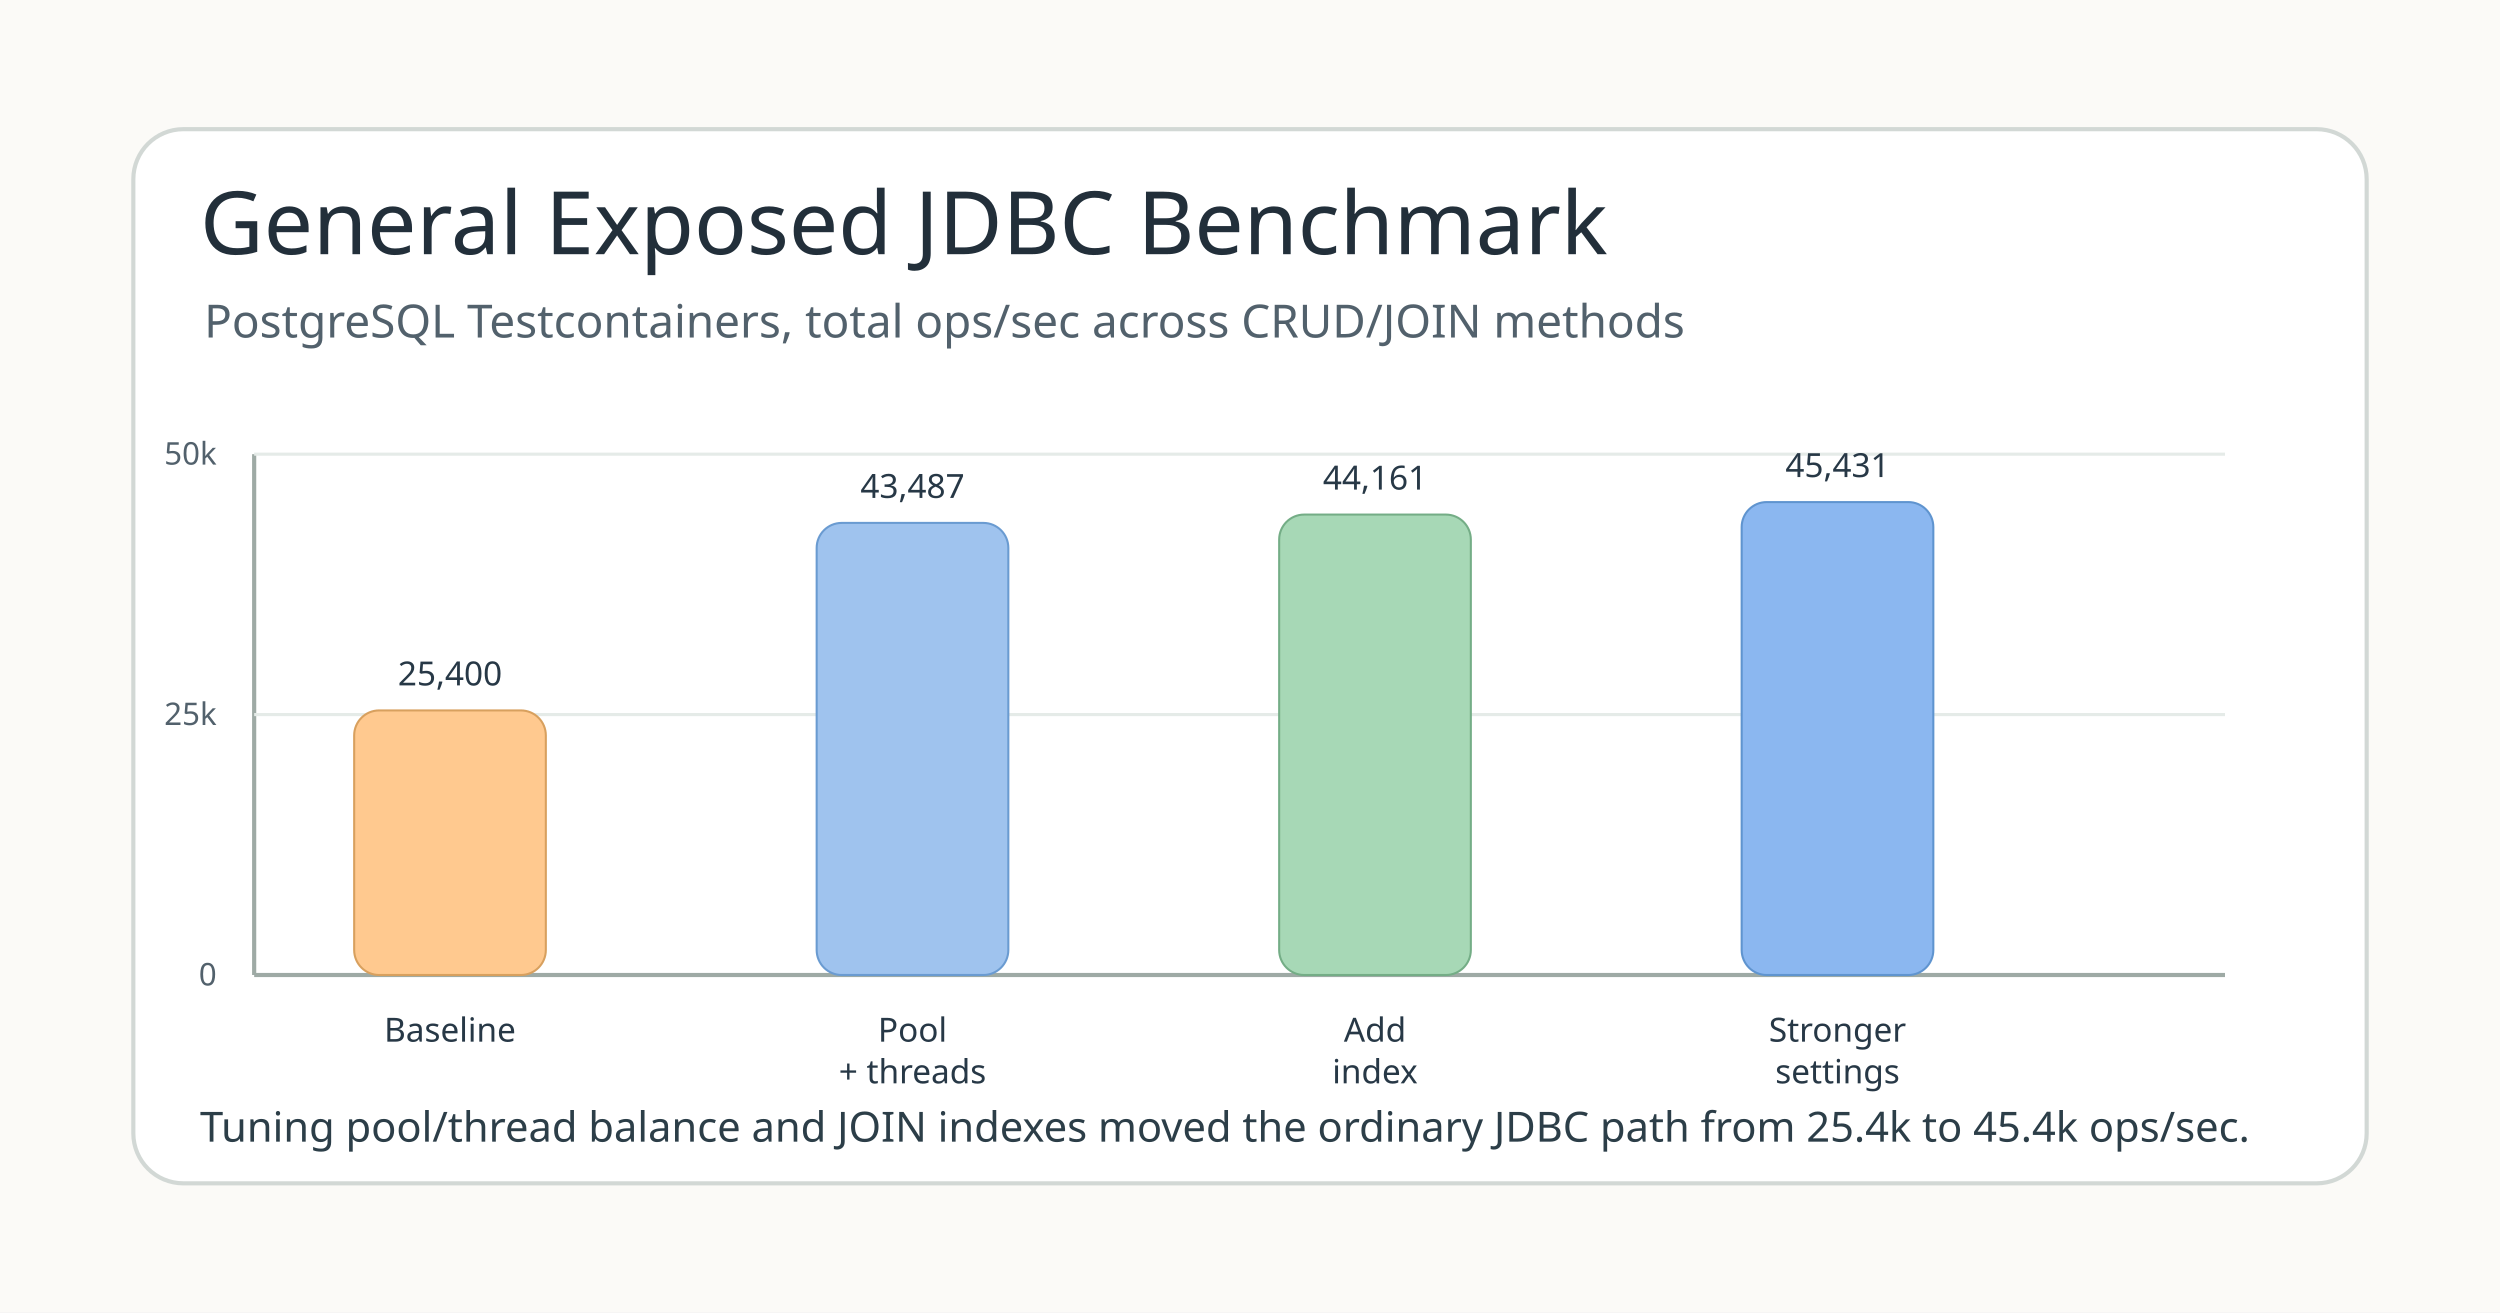
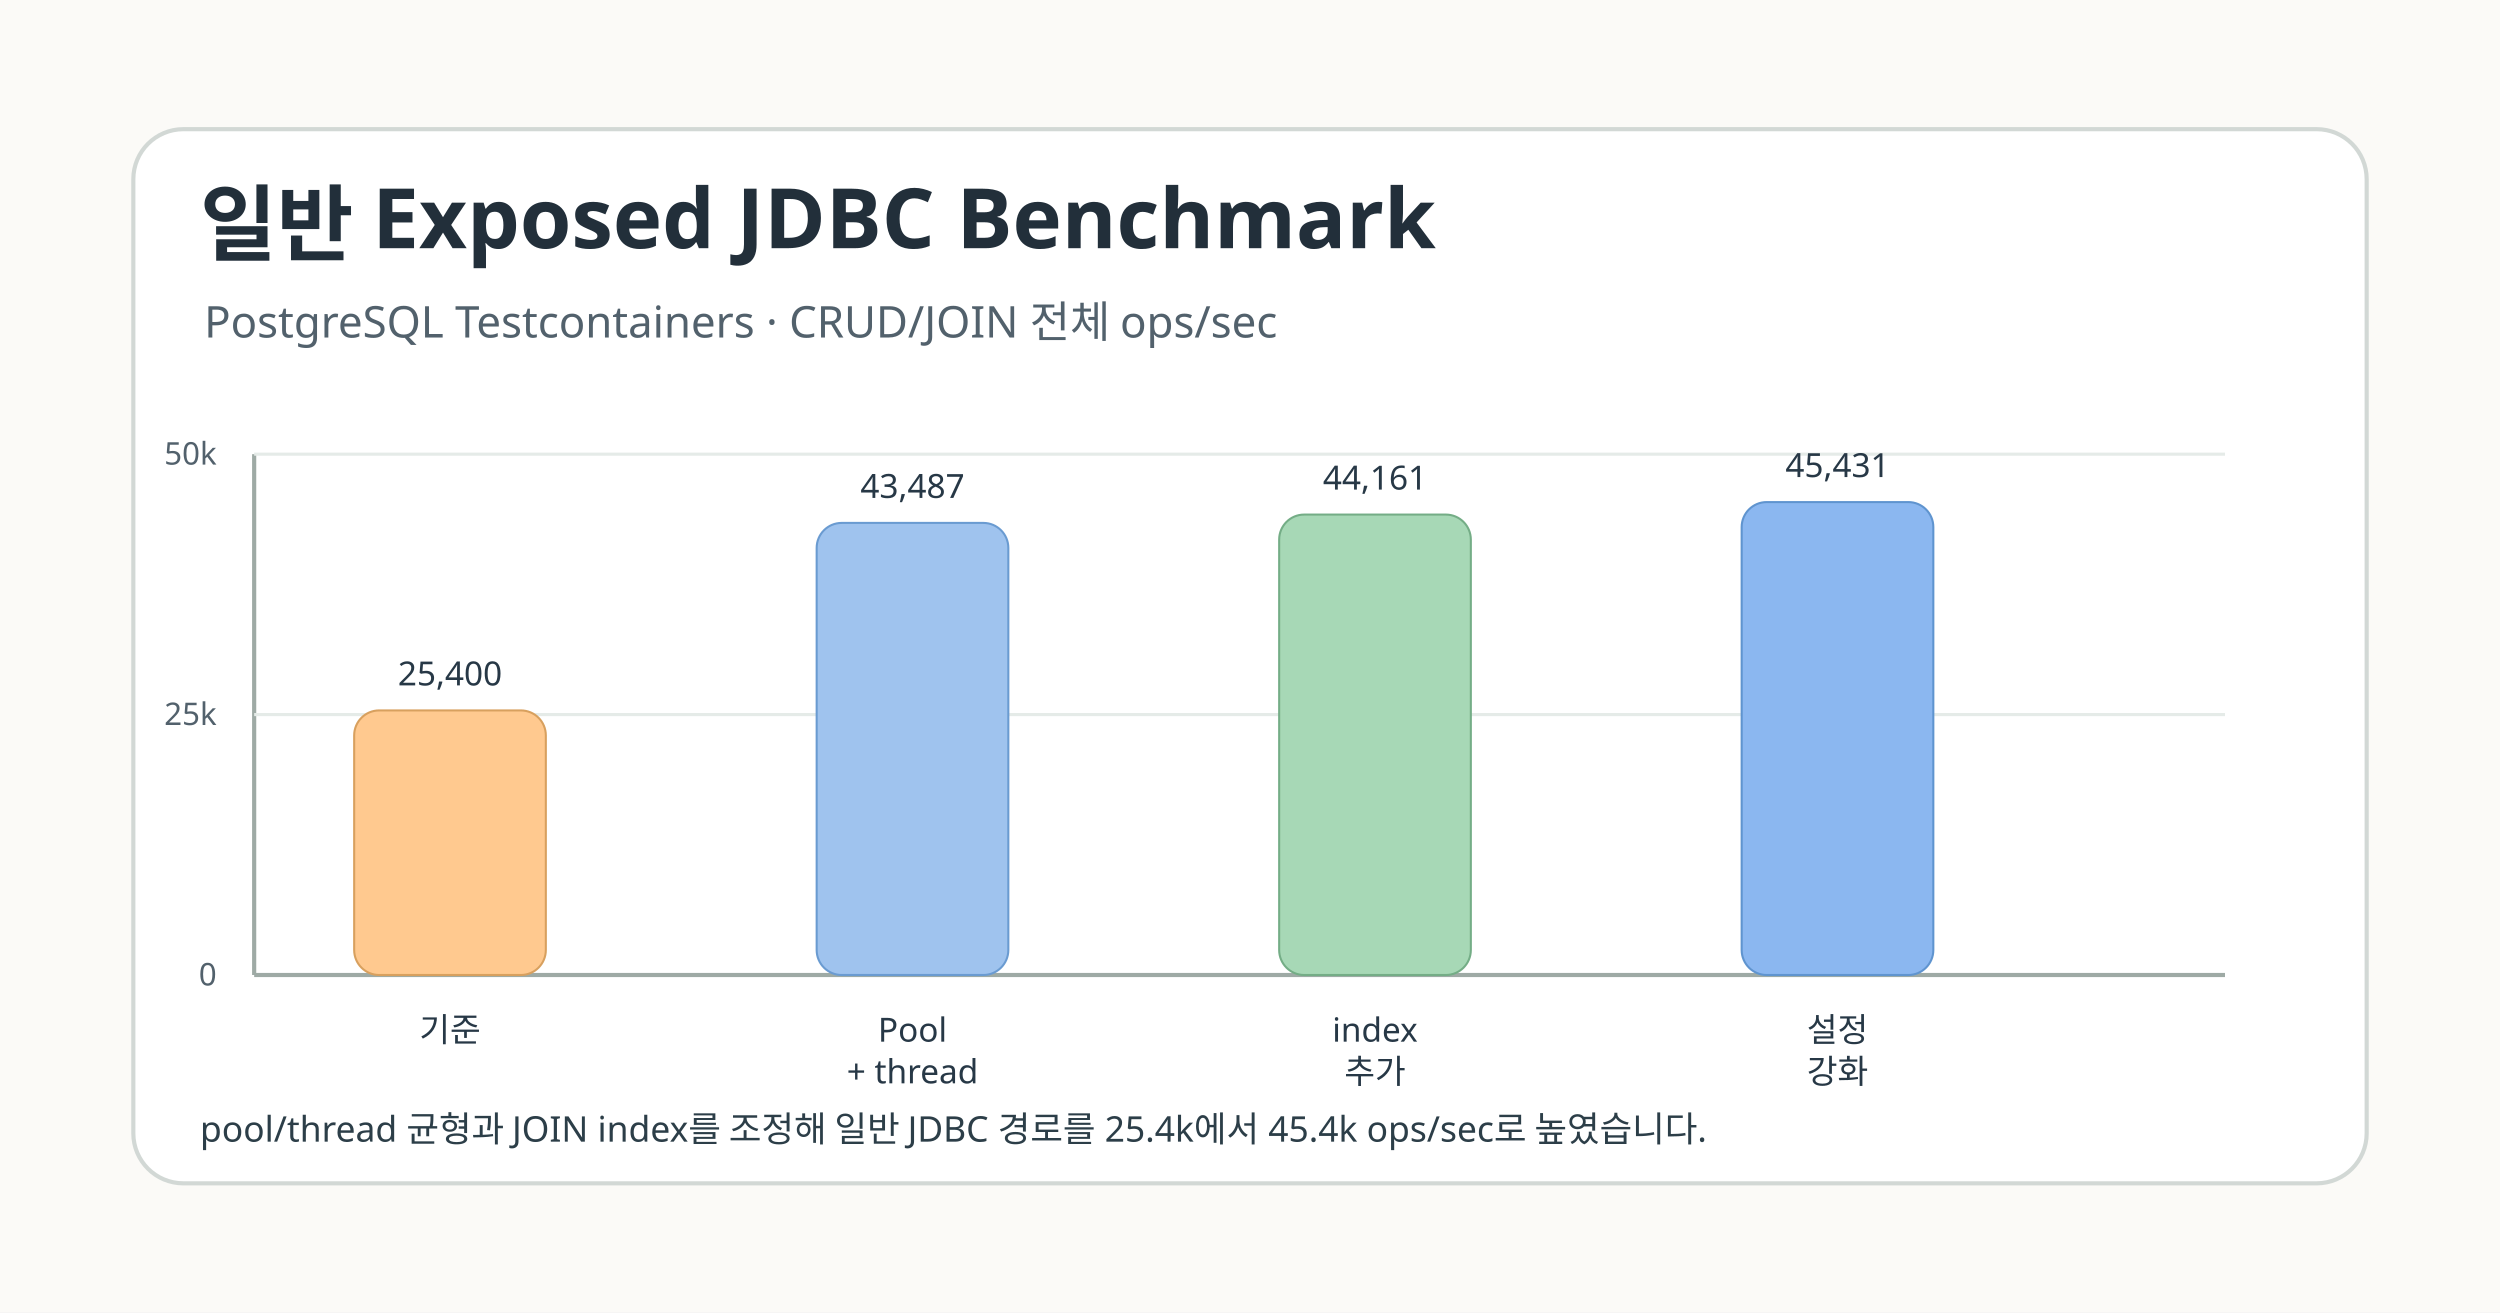
<svg xmlns="http://www.w3.org/2000/svg" width="1200" height="630" viewBox="0 0 1200 630" role="img" aria-labelledby="title desc">
  <rect width="1200" height="630" fill="#fbfaf7" />
  <rect x="64" y="62" width="1072" height="506" rx="24" fill="#ffffff" stroke="#d2d8d5" stroke-width="2" />
-   <text x="96" y="122" font-family="Architects Daughter" font-size="42" fill="#222f3a">General Exposed JDBC Benchmark</text>
-   <text x="98" y="162" font-family="Architects Daughter" font-size="22" fill="#52616c">PostgreSQL Testcontainers, total ops/sec across CRUD/JOIN methods</text>
-   <g font-family="Architects Daughter" font-size="15" fill="#52616c">
+   <text x="96" y="122" font-family="goorm Sans" font-size="40" font-weight="700" fill="#222f3a">일반 Exposed JDBC Benchmark</text>
+   <text x="98" y="162" font-family="goorm Sans Code" font-size="21" fill="#52616c">PostgreSQL Testcontainers · CRUD/JOIN 전체 ops/sec</text>
+   <g font-family="goorm Sans Code" font-size="15" fill="#52616c">
    <line x1="122" y1="468" x2="1068" y2="468" stroke="#9eaaa5" stroke-width="2" />
    <line x1="122" y1="218" x2="122" y2="468" stroke="#9eaaa5" stroke-width="2" />
    <line x1="122" y1="343" x2="1068" y2="343" stroke="#e5ebe8" stroke-width="1.5" />
    <line x1="122" y1="218" x2="1068" y2="218" stroke="#e5ebe8" stroke-width="1.5" />
    <text x="104" y="473" text-anchor="end">0</text>
    <text x="104" y="348" text-anchor="end">25k</text>
    <text x="104" y="223" text-anchor="end">50k</text>
  </g>
-   <g font-family="Architects Daughter" font-size="16" fill="#273846">
+   <g font-family="goorm Sans Code" font-size="16" fill="#273846">
    <rect x="170" y="341" width="92" height="127" rx="12" fill="#ffc98f" stroke="#d8a05e" />
    <text x="216" y="329" text-anchor="middle">25,400</text>
-     <text x="216" y="500" text-anchor="middle">Baseline</text>
+     <text x="216" y="500" text-anchor="middle">기준</text>
    <rect x="392" y="251" width="92" height="217" rx="12" fill="#9fc3ee" stroke="#6a9bd1" />
    <text x="438" y="239" text-anchor="middle">43,487</text>
    <text x="438" y="500" text-anchor="middle">Pool</text>
-     <text x="438" y="520" text-anchor="middle">+ threads</text>
+     <text x="438" y="520" text-anchor="middle">+ thread</text>
    <rect x="614" y="247" width="92" height="221" rx="12" fill="#a7d8b6" stroke="#74ad86" />
    <text x="660" y="235" text-anchor="middle">44,161</text>
-     <text x="660" y="500" text-anchor="middle">Add</text>
-     <text x="660" y="520" text-anchor="middle">index</text>
+     <text x="660" y="500" text-anchor="middle">index</text>
+     <text x="660" y="520" text-anchor="middle">추가</text>
    <rect x="836" y="241" width="92" height="227" rx="12" fill="#8bb7f0" stroke="#5f94cf" />
    <text x="882" y="229" text-anchor="middle">45,431</text>
-     <text x="882" y="500" text-anchor="middle">Stronger</text>
-     <text x="882" y="520" text-anchor="middle">settings</text>
+     <text x="882" y="500" text-anchor="middle">설정</text>
+     <text x="882" y="520" text-anchor="middle">강화</text>
  </g>
-   <text x="96" y="548" font-family="Architects Daughter" font-size="20" fill="#2c3e48">Tuning pool/thread balance and JOIN indexes moved the ordinary JDBC path from 25.4k to 45.4k ops/sec.</text>
+   <text x="96" y="548" font-family="goorm Sans Code" font-size="17" fill="#2c3e48">pool/thread 균형과 JOIN index를 조정해 일반 JDBC 경로를 25.4k에서 45.4k ops/sec로 높였습니다.</text>
</svg>
